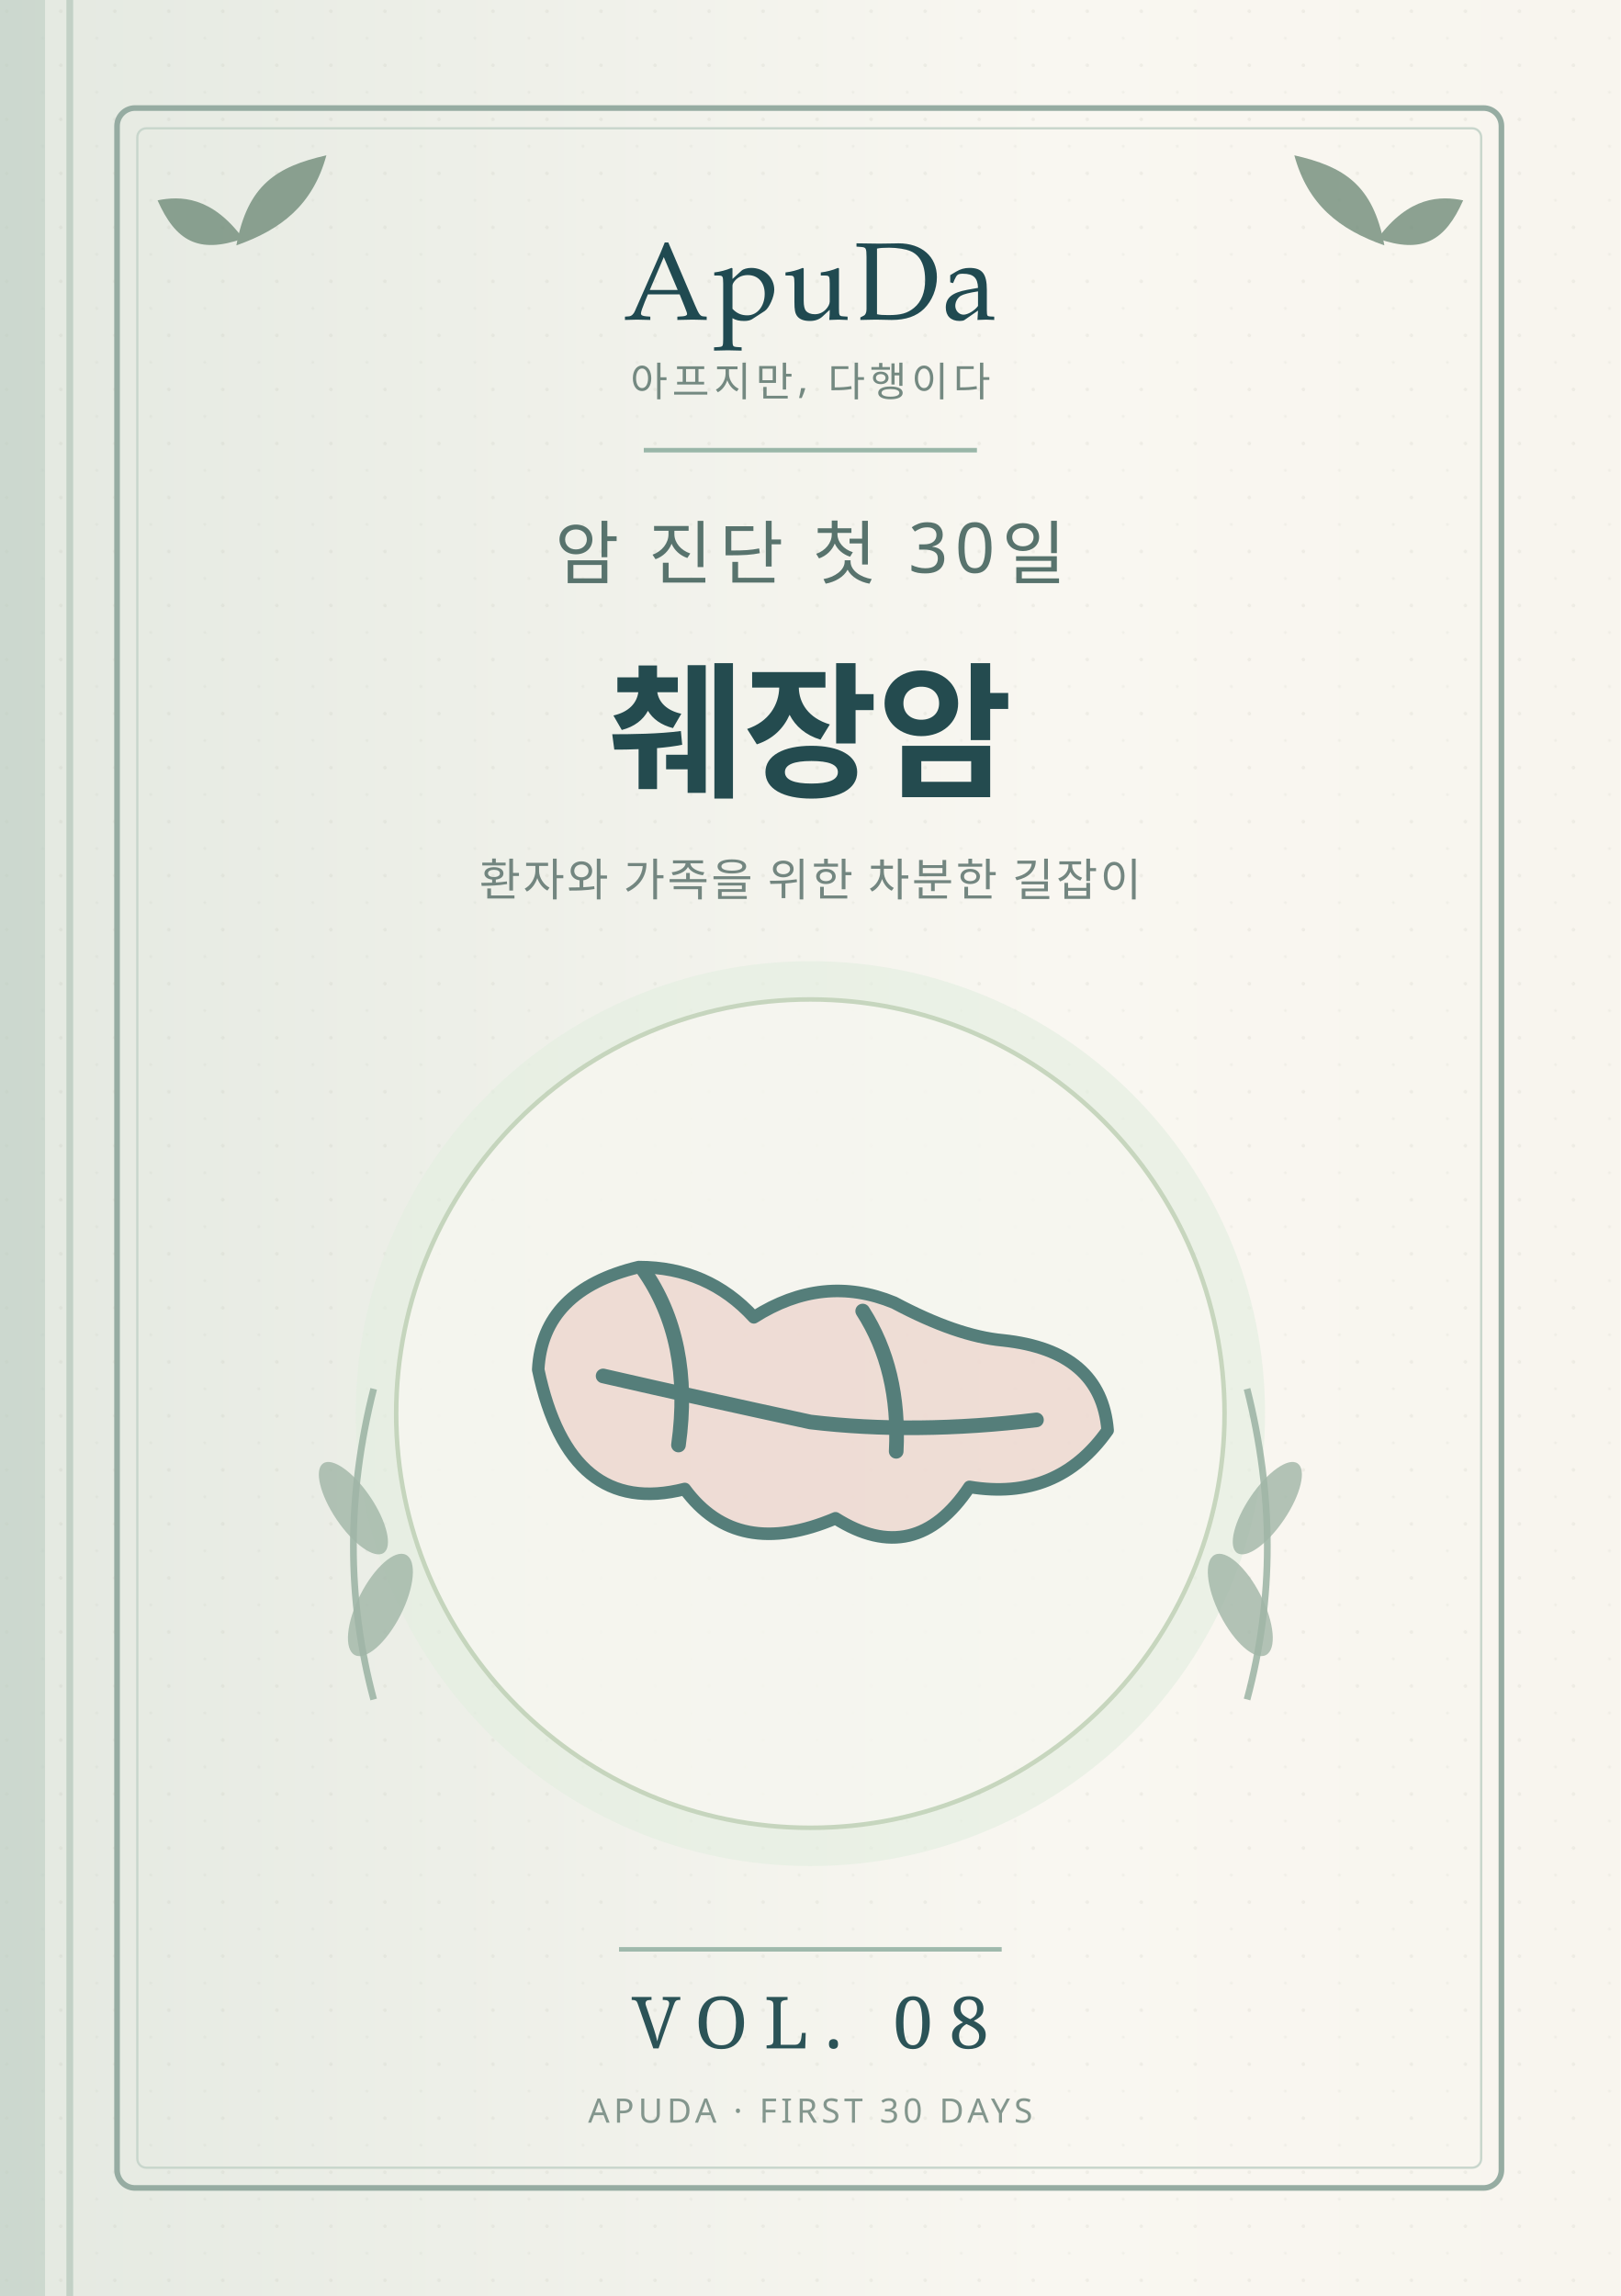
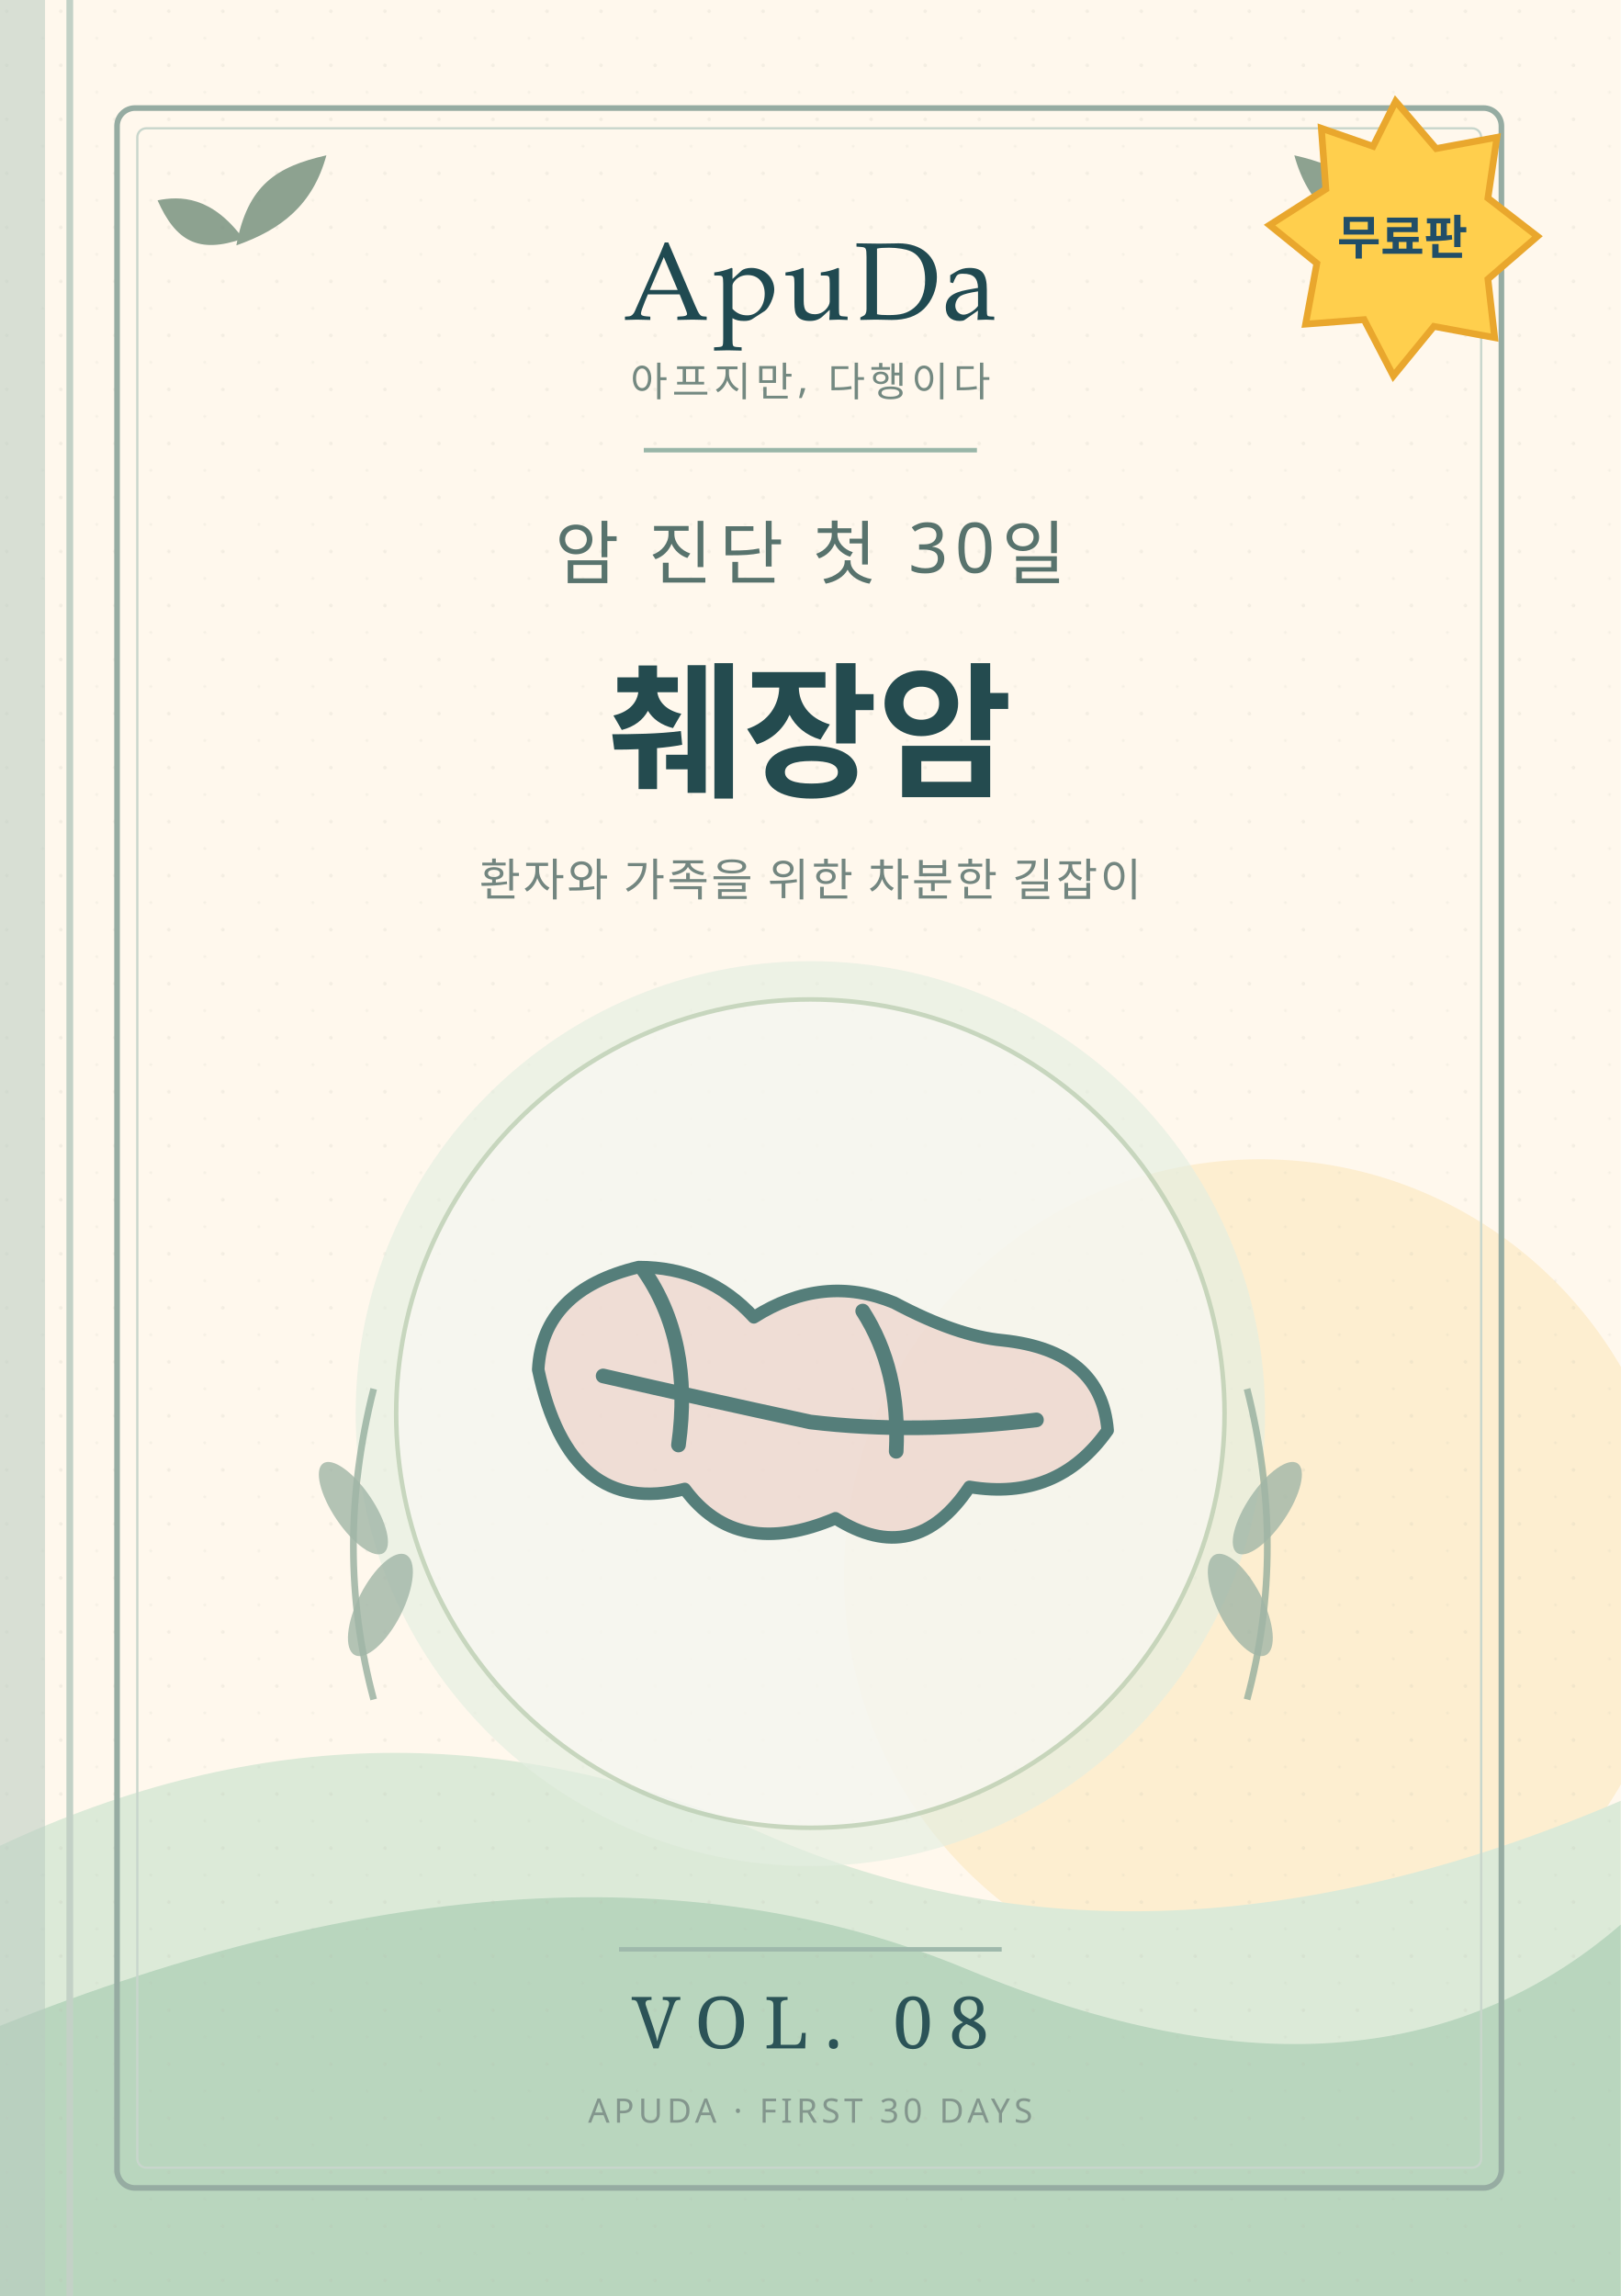
<svg xmlns="http://www.w3.org/2000/svg" width="720" height="1020" viewBox="0 0 720 1020" role="img" aria-labelledby="title description">
  <defs>
    <pattern id="paper" width="24" height="24" patternUnits="userSpaceOnUse">
      <circle cx="3" cy="5" r=".8" fill="#B6B8A9" opacity=".16" />
      <circle cx="19" cy="17" r=".65" fill="#B6B8A9" opacity=".12" />
    </pattern>
    <linearGradient id="book" x1="0" y1="0" x2="1" y2="0">
      <stop stop-color="#E4E9E1" />
      <stop offset=".65" stop-color="#F9F7F1" />
      <stop offset="1" stop-color="#F8F5EE" />
    </linearGradient>
  </defs>
-   <rect width="720" height="1020" fill="url(#book)" />
+   <rect width="720" height="1020" fill="#fff8ed" />
+   <circle cx="560" cy="700" r="185" fill="#fbe4b4" opacity=".5" />
+   <path d="M0 820 Q170 740 340 815 T720 800 V1020 H0Z" fill="#dcead8" />
+   <path d="M0 900 Q250 800 430 875 T720 855 V1020 H0Z" fill="#a9cdb3" opacity=".7" />
  <rect width="720" height="1020" fill="url(#paper)" />
  <rect width="20" height="1020" fill="#B9CCC0" opacity=".56" />
  <path d="M31 0 V1020" stroke="#C3D1C6" stroke-width="3" />
  <rect x="52" y="48" width="615" height="924" rx="8" fill="none" stroke="#96ACA2" stroke-width="2.5" />
  <rect x="61" y="57" width="597" height="906" rx="4" fill="none" stroke="#C8D6CC" stroke-width="1" />
  <g fill="#708C79" opacity=".8">
    <path d="M105 109 C110 82 123 74 145 69 C139 91 125 102 105 109Z" />
    <path d="M108 106 C94 87 80 87 70 89 C78 107 88 113 108 106Z" />
    <path d="M615 109 C610 82 597 74 575 69 C581 91 595 102 615 109Z" />
    <path d="M612 106 C626 87 640 87 650 89 C642 107 632 113 612 106Z" />
  </g>
  <text x="360" y="142" font-family="Georgia,Palatino,serif" font-size="49" letter-spacing="1.8" text-anchor="middle" fill="#204A51">ApuDa</text>
  <text x="360" y="176" font-family="'Noto Sans KR','Malgun Gothic',sans-serif" font-size="18" text-anchor="middle" letter-spacing="2" fill="#748981">아프지만, 다행이다</text>
  <path d="M286 200 H434" stroke="#99B6A8" stroke-width="2" />
  <text x="360" y="257" font-family="'Noto Sans KR','Malgun Gothic',sans-serif" font-weight="500" font-size="31" text-anchor="middle" letter-spacing="3" fill="#58736D">암 진단 첫 30일</text>
  <g text-anchor="middle" font-family="'Noto Serif KR','Nanum Myeongjo','Malgun Gothic',serif" font-weight="700" fill="#244B4F">
    <text x="360" y="349" font-size="65">췌장암</text>
  </g>
  <text x="360" y="398" font-family="'Noto Sans KR','Malgun Gothic',sans-serif" font-size="20" text-anchor="middle" letter-spacing="1.1" fill="#738680">환자와 가족을 위한 차분한 길잡이</text>
  <ellipse cx="360" cy="628" rx="202" ry="201" fill="#E4EEE1" opacity=".66" />
  <circle cx="360" cy="628" r="184" fill="#FAF8F3" opacity=".68" stroke="#B6C9AB" stroke-width="2" />
  <g transform="translate(360 628) scale(.93)">
    <g fill="#E8C9BF" fill-opacity=".55" stroke="#557E7A" stroke-width="6" stroke-linecap="round" stroke-linejoin="round">
      <path d="M-130-21 Q-128-59-82-70 Q-49-70-27-46 Q6-67 40-53 Q70-37 92-35 Q139-30 142 8 Q118 42 76 35 Q50 74 12 50 Q-35 70-60 36 Q-115 50-130-21Z" />
    </g>
    <g fill="none" stroke="#557E7A" stroke-width="7" stroke-linecap="round" stroke-linejoin="round">
      <path d="M-99-18 Q-51-7 0 4 Q50 10 108 3 M-80-69 Q-56-35-63 15 M25-49 Q43-21 41 18" />
    </g>
  </g>
  <path d="M166 755 Q148 688 166 617 M554 755 Q572 688 554 617" stroke="#8FAA9A" stroke-width="3" fill="none" opacity=".75" />
  <g fill="#A0B5A6" opacity=".8">
    <ellipse cx="157" cy="670" rx="9" ry="24" transform="rotate(-34 157 670)" />
    <ellipse cx="169" cy="713" rx="10" ry="25" transform="rotate(27 169 713)" />
    <ellipse cx="563" cy="670" rx="9" ry="24" transform="rotate(34 563 670)" />
    <ellipse cx="551" cy="713" rx="10" ry="25" transform="rotate(-27 551 713)" />
  </g>
  <path d="M275 866 H445" stroke="#9FB9AC" stroke-width="2" />
  <text x="360" y="910" font-family="Georgia,serif" font-size="32" letter-spacing="7" text-anchor="middle" fill="#2B5357">VOL. 08</text>
  <text x="360" y="943" font-family="'Noto Sans KR','Malgun Gothic',sans-serif" font-size="15" letter-spacing="1.8" text-anchor="middle" fill="#83968D">APUDA · FIRST 30 DAYS</text>
+   <path d="M620 45 L638 66 665 61 661 88 683 105 661 124 664 150 637 145 619 167 606 142 580 144 585 117 564 100 589 84 587 57 610 65Z" fill="#ffcf4d" stroke="#e9a72d" stroke-width="3" />
+   <text x="623" y="113" text-anchor="middle" font-size="21" font-weight="900" font-family="sans-serif" fill="#214e68">무료판</text>
</svg>
